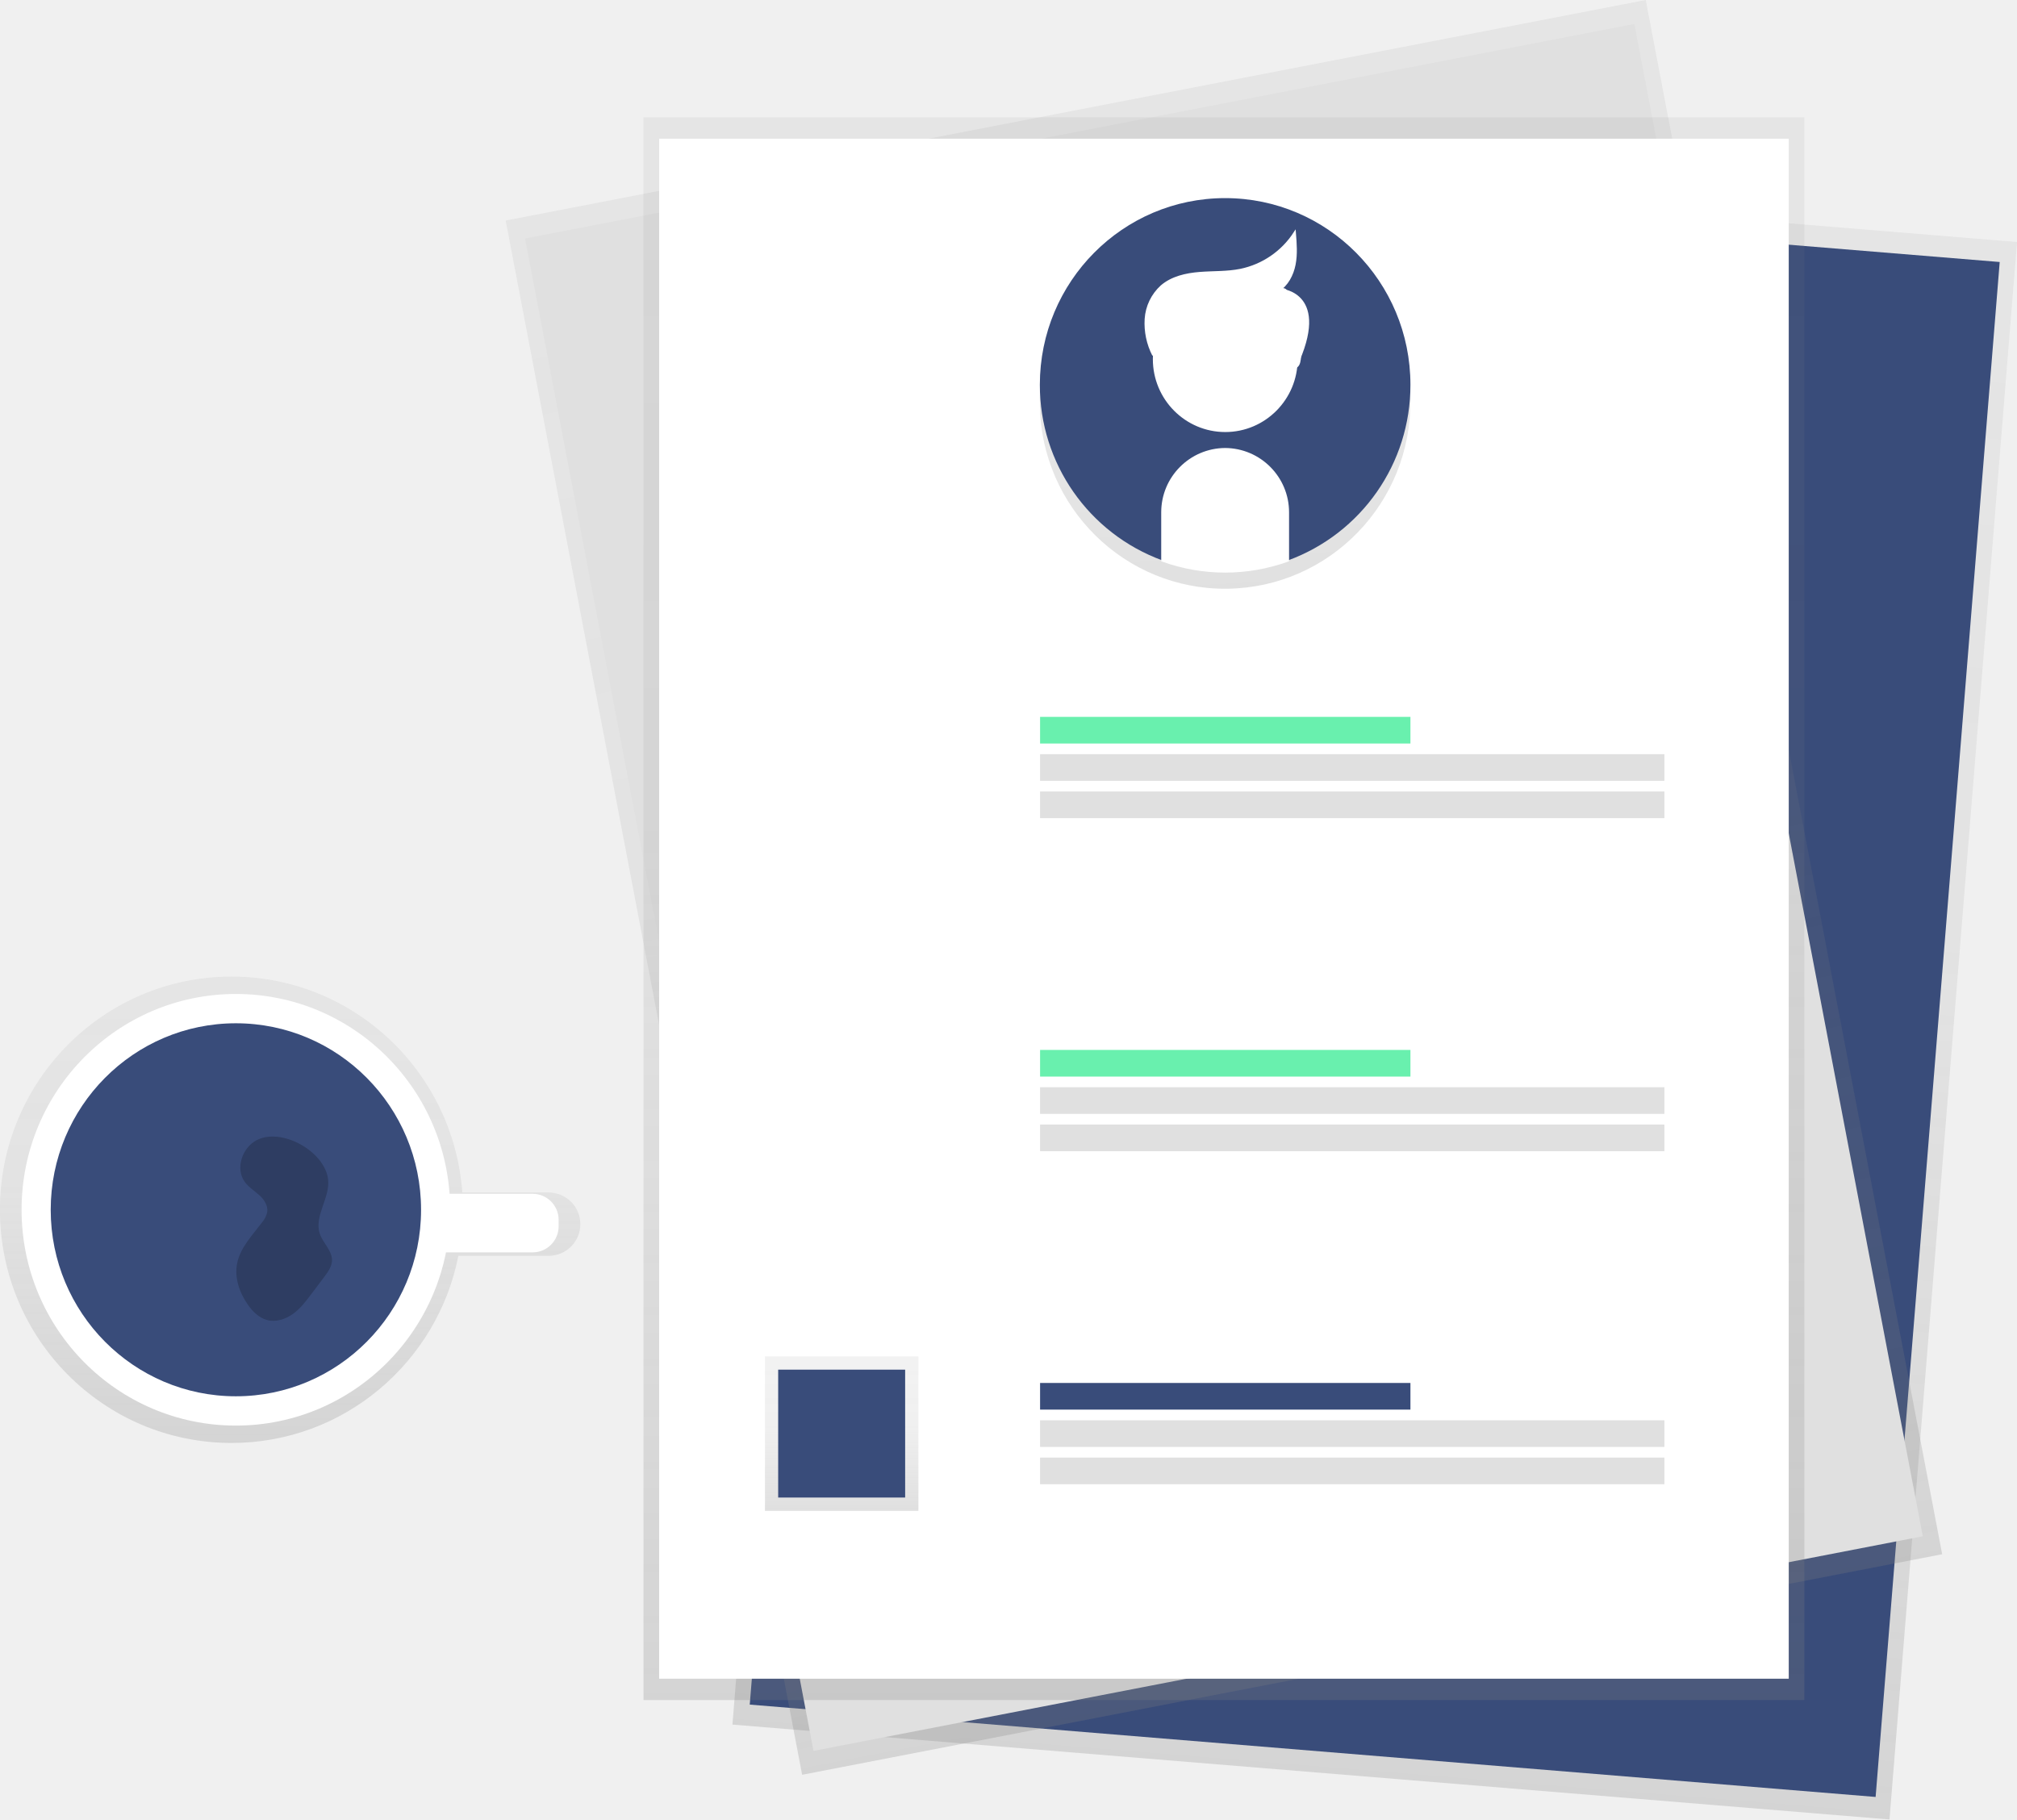
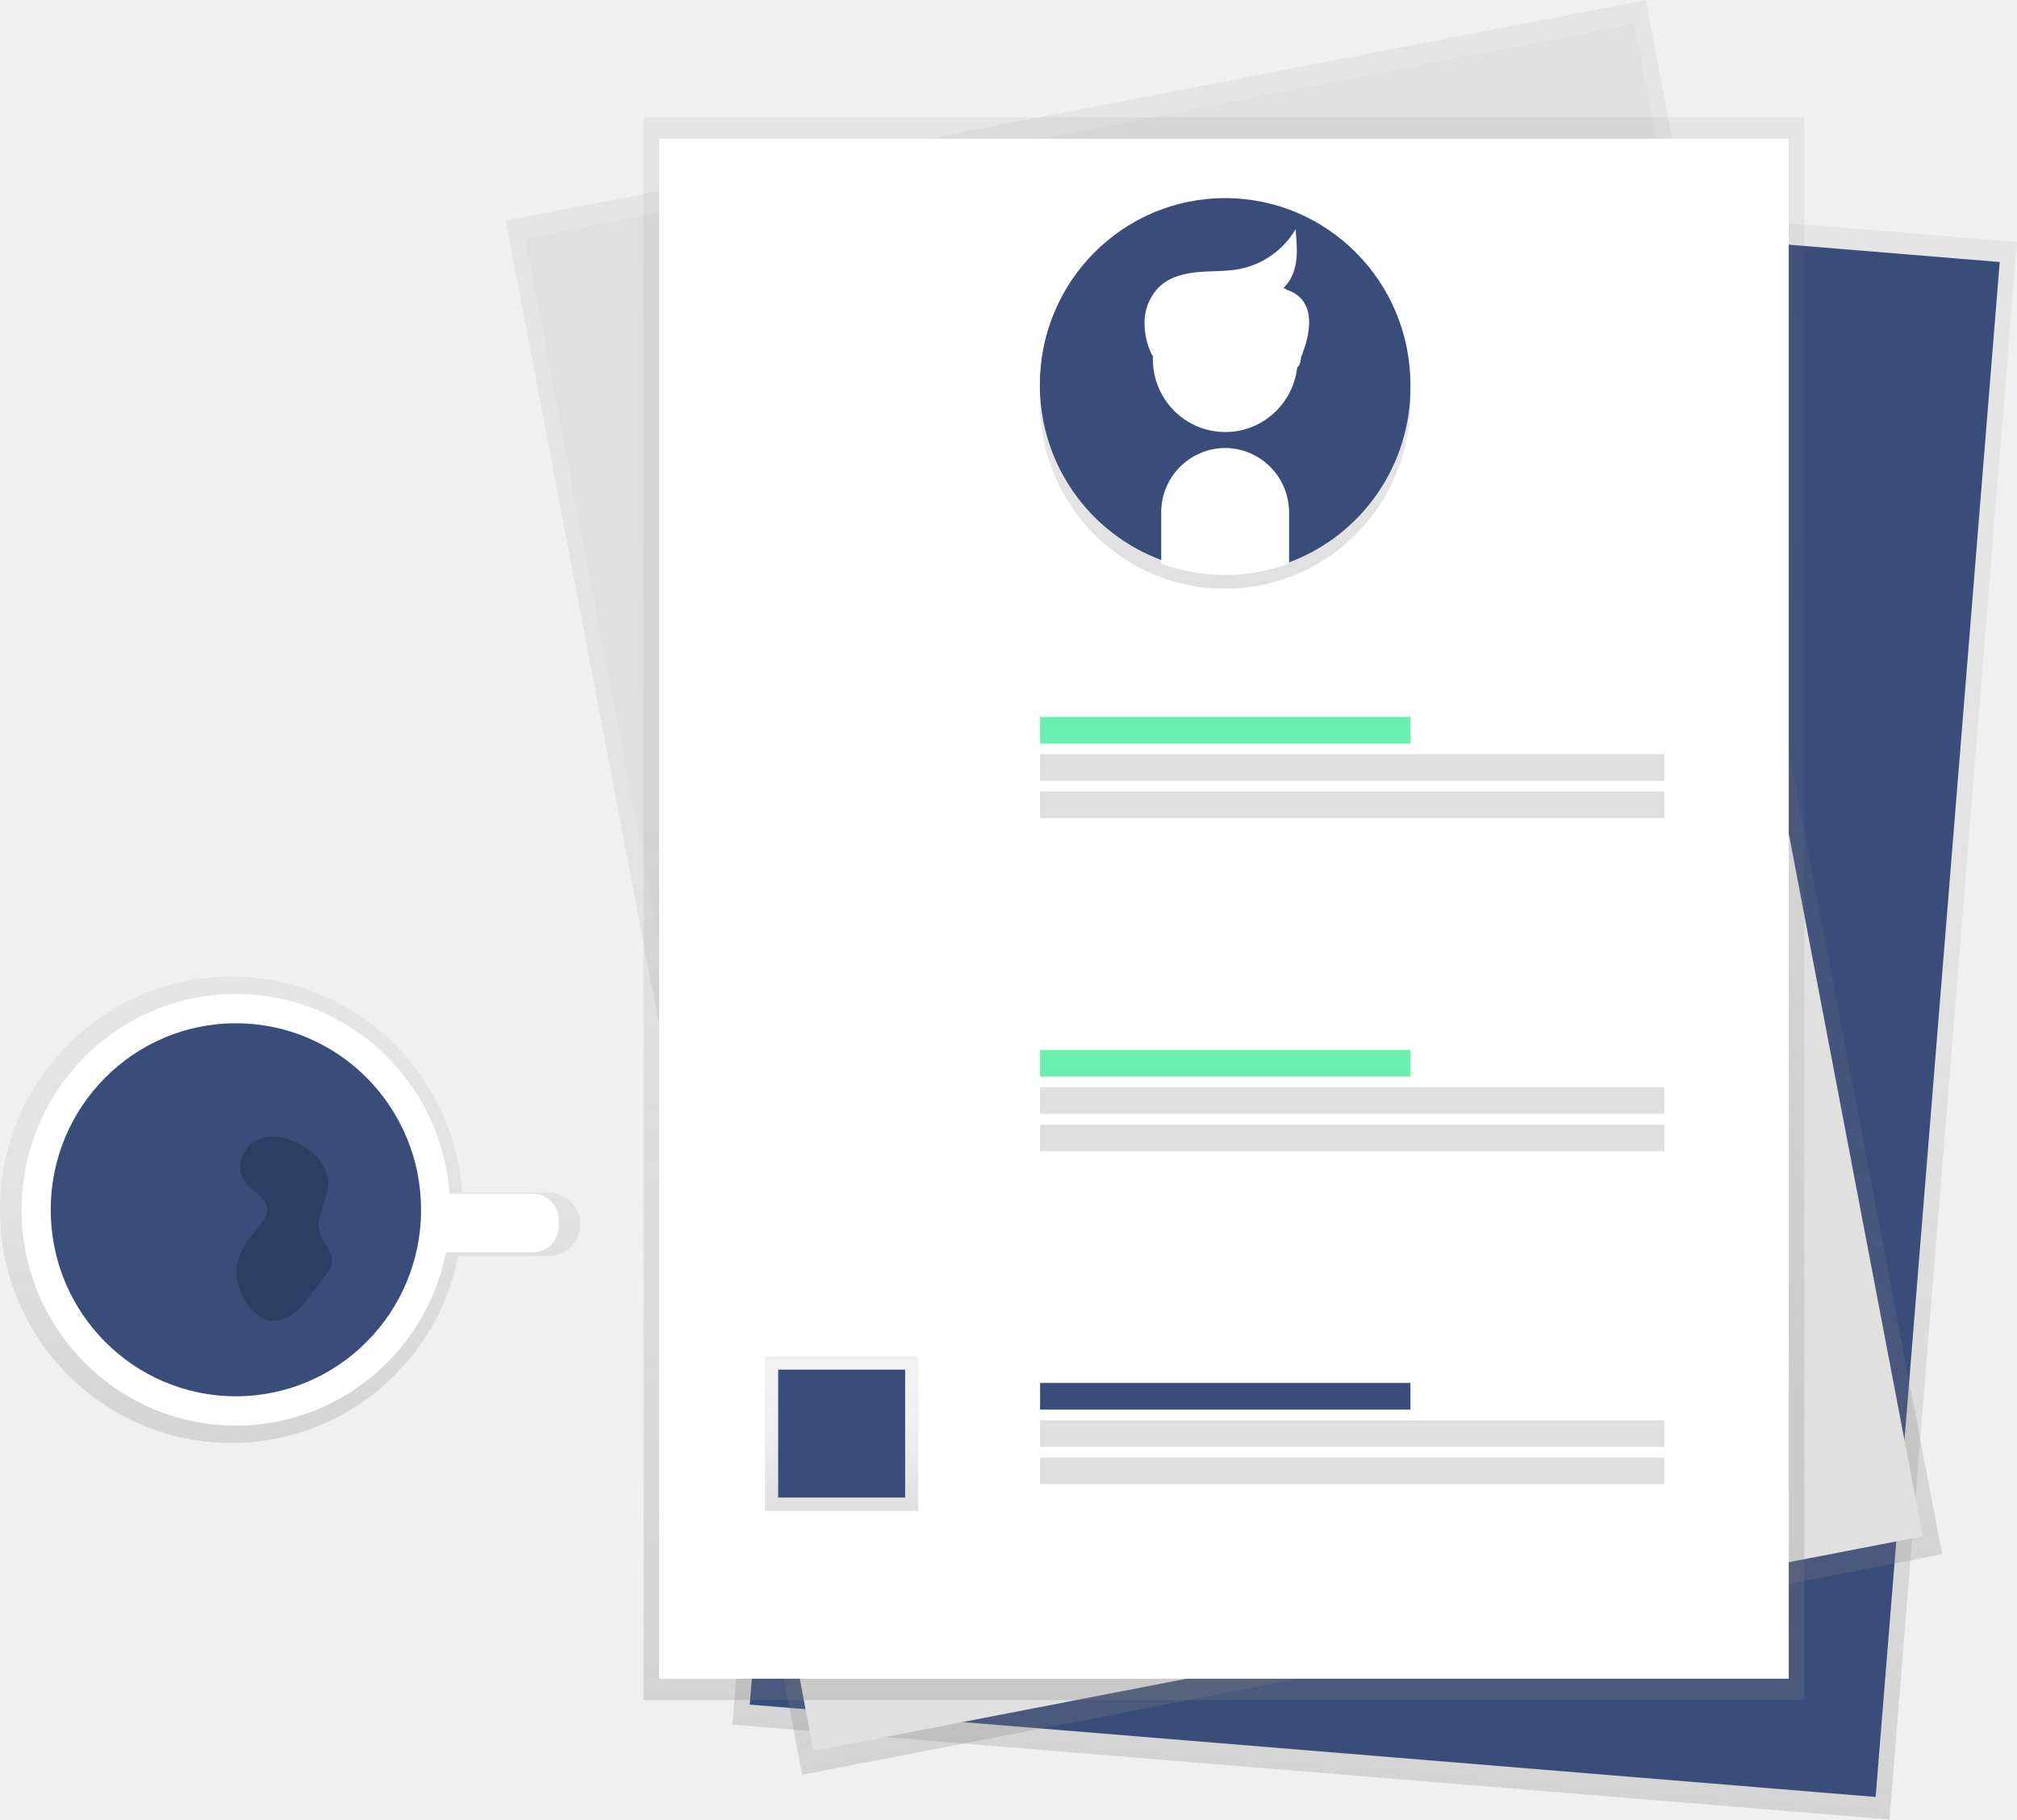
<svg xmlns="http://www.w3.org/2000/svg" xmlns:xlink="http://www.w3.org/1999/xlink" id="062a65d4-6310-416e-8fb8-777315adf84b" data-name="Layer 1" width="853.53" height="770" viewBox="0 0 853.53 770">
  <defs>
    <linearGradient id="7db19e5e-7cc3-41df-8a16-c81cf46c1195" x1="758.38" y1="801.59" x2="758.38" y2="131.56" gradientTransform="translate(-136.27 -110.44) rotate(4.65)" gradientUnits="userSpaceOnUse">
      <stop offset="0" stop-color="gray" stop-opacity="0.25" />
      <stop offset="0.54" stop-color="gray" stop-opacity="0.12" />
      <stop offset="1" stop-color="gray" stop-opacity="0.1" />
    </linearGradient>
    <linearGradient id="87908c47-1c47-4a2f-b745-20cb7009bb75" x1="685.97" y1="797.2" x2="685.97" y2="126.94" gradientTransform="translate(-242.89 51.18) rotate(-10.87)" xlink:href="#7db19e5e-7cc3-41df-8a16-c81cf46c1195" />
    <linearGradient id="f482b758-09b8-4320-b57c-ecd1bdf3658e" x1="517.93" y1="719.46" x2="517.93" y2="49.68" gradientTransform="matrix(1, 0, 0, 1, 0, 0)" xlink:href="#7db19e5e-7cc3-41df-8a16-c81cf46c1195" />
    <linearGradient id="720977dd-28dd-4cd1-b9d4-02f8d793e7ce" x1="553.48" y1="380.79" x2="559.93" y2="535.01" gradientTransform="matrix(-1, 0.01, -0.01, -1, 1253.94, 688.13)" gradientUnits="userSpaceOnUse">
      <stop offset="0" stop-opacity="0.12" />
      <stop offset="0.55" stop-opacity="0.09" />
      <stop offset="1" stop-opacity="0.02" />
    </linearGradient>
    <linearGradient id="e8979000-d63e-4fe0-8af1-0dfdd65d3420" x1="356.17" y1="639.4" x2="356.17" y2="574" gradientTransform="matrix(1, 0, 0, 1, 0, 0)" xlink:href="#7db19e5e-7cc3-41df-8a16-c81cf46c1195" />
    <linearGradient id="3889af47-bc7c-4009-b8ee-af9d60c73d61" x1="296" y1="675.66" x2="296" y2="478.3" gradientTransform="matrix(1, 0, 0, 1, 0, 0)" xlink:href="#7db19e5e-7cc3-41df-8a16-c81cf46c1195" />
  </defs>
  <polygon points="799.57 770 309.95 729.85 363.91 62.28 853.53 102.43 799.57 770" fill="url(#7db19e5e-7cc3-41df-8a16-c81cf46c1195)" />
  <polygon points="793.7 760.47 317.27 721.39 369.78 71.81 846.21 110.88 793.7 760.47" fill="#394c7a" />
  <polygon points="821.86 657.75 339.44 751.09 214 93.34 696.42 0 821.86 657.75" fill="url(#87908c47-1c47-4a2f-b745-20cb7009bb75)" />
  <polygon points="813.67 650.15 344.25 740.98 222.19 100.94 691.61 10.12 813.67 650.15" fill="#e0e0e0" />
  <rect x="272.31" y="49.68" width="491.24" height="669.78" fill="url(#f482b758-09b8-4320-b57c-ecd1bdf3658e)" />
  <rect x="278.93" y="58.7" width="478.01" height="651.73" fill="#fff" />
  <path d="M613.25,236.15c.52,43.61,36.05,78.54,79.35,78s78-36.31,77.46-79.93a79,79,0,0,0-52.75-73.69l.24,20.34A26.73,26.73,0,0,1,691.32,208h0a26.72,26.72,0,0,1-26.87-26.42l-.24-20.34A79,79,0,0,0,613.25,236.15Z" transform="translate(-173.24 -65)" fill="url(#720977dd-28dd-4cd1-b9d4-02f8d793e7ce)" />
-   <path d="M770.09,227.84c0-43.62-35.1-79-78.41-79s-78.41,35.36-78.41,79a79,79,0,0,0,51.86,74.33V281.83a26.72,26.72,0,0,1,26.55-26.74h0a26.72,26.72,0,0,1,26.55,26.74v20.35A79,79,0,0,0,770.09,227.84Z" transform="translate(-173.24 -65)" fill="#394c7a" />
+   <path d="M770.09,227.84c0-43.62-35.1-79-78.41-79s-78.41,35.36-78.41,79a79,79,0,0,0,51.86,74.33V281.83a26.72,26.72,0,0,1,26.55-26.74h0a26.72,26.72,0,0,1,26.55,26.74v21.35A79,79,0,0,0,770.09,227.84Z" transform="translate(-173.24 -65)" fill="#394c7a" />
  <ellipse cx="518.49" cy="151.98" rx="30.14" ry="30.36" fill="#fff" stroke="#fff" stroke-miterlimit="10" />
-   <path d="M691.68,255.09h0a26.72,26.72,0,0,0-26.55,26.74v20.35a78.17,78.17,0,0,0,53.1,0V281.83A26.72,26.72,0,0,0,691.68,255.09Z" transform="translate(-173.24 -65)" fill="#fff" stroke="#fff" stroke-miterlimit="10" />
+   <path d="M691.68,255.09h0a26.72,26.72,0,0,0-26.55,26.74v21.35a78.17,78.17,0,0,0,53.1,0V281.83A26.72,26.72,0,0,0,691.68,255.09Z" transform="translate(-173.24 -65)" fill="#fff" stroke="#fff" stroke-miterlimit="10" />
  <path d="M661.33,215.3A29.63,29.63,0,0,1,658.12,200a20.48,20.48,0,0,1,6.68-13.85c4.39-3.77,10.34-5.1,16.09-5.56s11.58-.18,17.24-1.31a36,36,0,0,0,23-15.72c.36,4.45.72,9-.13,13.36s-3.09,8.7-6.87,11c4.58-2.13,4.08,2.87,3.09,5.86,2.27,2.76,7.78,3.22,8.06,6.79s.23,7.26-1.15,10.55.1,9.1-3.44,9.35" transform="translate(-173.24 -65)" fill="#fff" stroke="#fff" stroke-miterlimit="10" />
  <path d="M715.81,187.26s21,1.85,6.06,33.29" transform="translate(-173.24 -65)" fill="#fff" />
  <rect x="323.71" y="574" width="64.93" height="65.4" fill="url(#e8979000-d63e-4fe0-8af1-0dfdd65d3420)" />
  <rect x="329.3" y="579.64" width="53.73" height="54.12" fill="#394c7a" />
  <rect x="440.13" y="303.38" width="156.72" height="11.28" fill="#69f0ae" />
  <rect x="440.13" y="319.17" width="264.19" height="11.28" fill="#e0e0e0" />
  <rect x="440.13" y="334.95" width="264.19" height="11.28" fill="#e0e0e0" />
  <rect x="440.13" y="444.33" width="156.72" height="11.28" fill="#69f0ae" />
  <rect x="440.13" y="460.11" width="264.19" height="11.28" fill="#e0e0e0" />
  <rect x="440.13" y="475.9" width="264.19" height="11.28" fill="#e0e0e0" />
  <rect x="440.13" y="585.27" width="156.72" height="11.28" fill="#394c7a" />
  <rect x="440.13" y="601.06" width="264.19" height="11.28" fill="#e0e0e0" />
  <rect x="440.13" y="616.85" width="264.19" height="11.28" fill="#e0e0e0" />
  <path d="M405.46,569.67H368.88c-3.72-51.08-46-91.37-97.67-91.37-54.11,0-98,44.18-98,98.68s43.86,98.68,98,98.68c47.48,0,87.06-34,96-79.19h38.21a13.4,13.4,0,0,0,0-26.8Z" transform="translate(-173.24 -65)" fill="url(#3889af47-bc7c-4009-b8ee-af9d60c73d61)" />
  <path d="M273.05,485.65c-50.08,0-90.68,40.89-90.68,91.33s40.6,91.33,90.68,91.33,90.68-40.89,90.68-91.33S323.13,485.65,273.05,485.65Zm0,169.14c-42.66,0-77.24-34.83-77.24-77.8s34.58-77.8,77.24-77.8S350.29,534,350.29,577,315.71,654.78,273.05,654.78Z" transform="translate(-173.24 -65)" fill="#fff" />
  <path d="M182.66,505.22h42.73a11,11,0,0,1,11,11V519a11,11,0,0,1-11,11H182.66a0,0,0,0,1,0,0V505.22A0,0,0,0,1,182.66,505.22Z" fill="#fff" />
  <ellipse cx="99.82" cy="511.98" rx="78.36" ry="78.93" fill="#394c7a" />
  <path d="M281.81,547.55c-6.11,3.2-9.06,12-5,17.62,1.62,2.23,4,3.71,6.07,5.55s3.82,4.41,3.46,7.15a10,10,0,0,1-2.25,4.51c-4.11,5.44-9.18,10.61-10.51,17.31-1.2,6.08,1,12.44,4.58,17.49,2,2.87,4.69,5.53,8.08,6.45,3.75,1,7.81-.32,11-2.61s5.54-5.45,7.88-8.56l5.45-7.24c1.49-2,3-4.13,3.16-6.61.19-4.26-3.8-7.45-5.16-11.48-2.52-7.48,4.43-15.21,3.5-23.06C310.64,552.21,292.34,542,281.81,547.55Z" transform="translate(-173.24 -65)" opacity="0.2" />
</svg>
